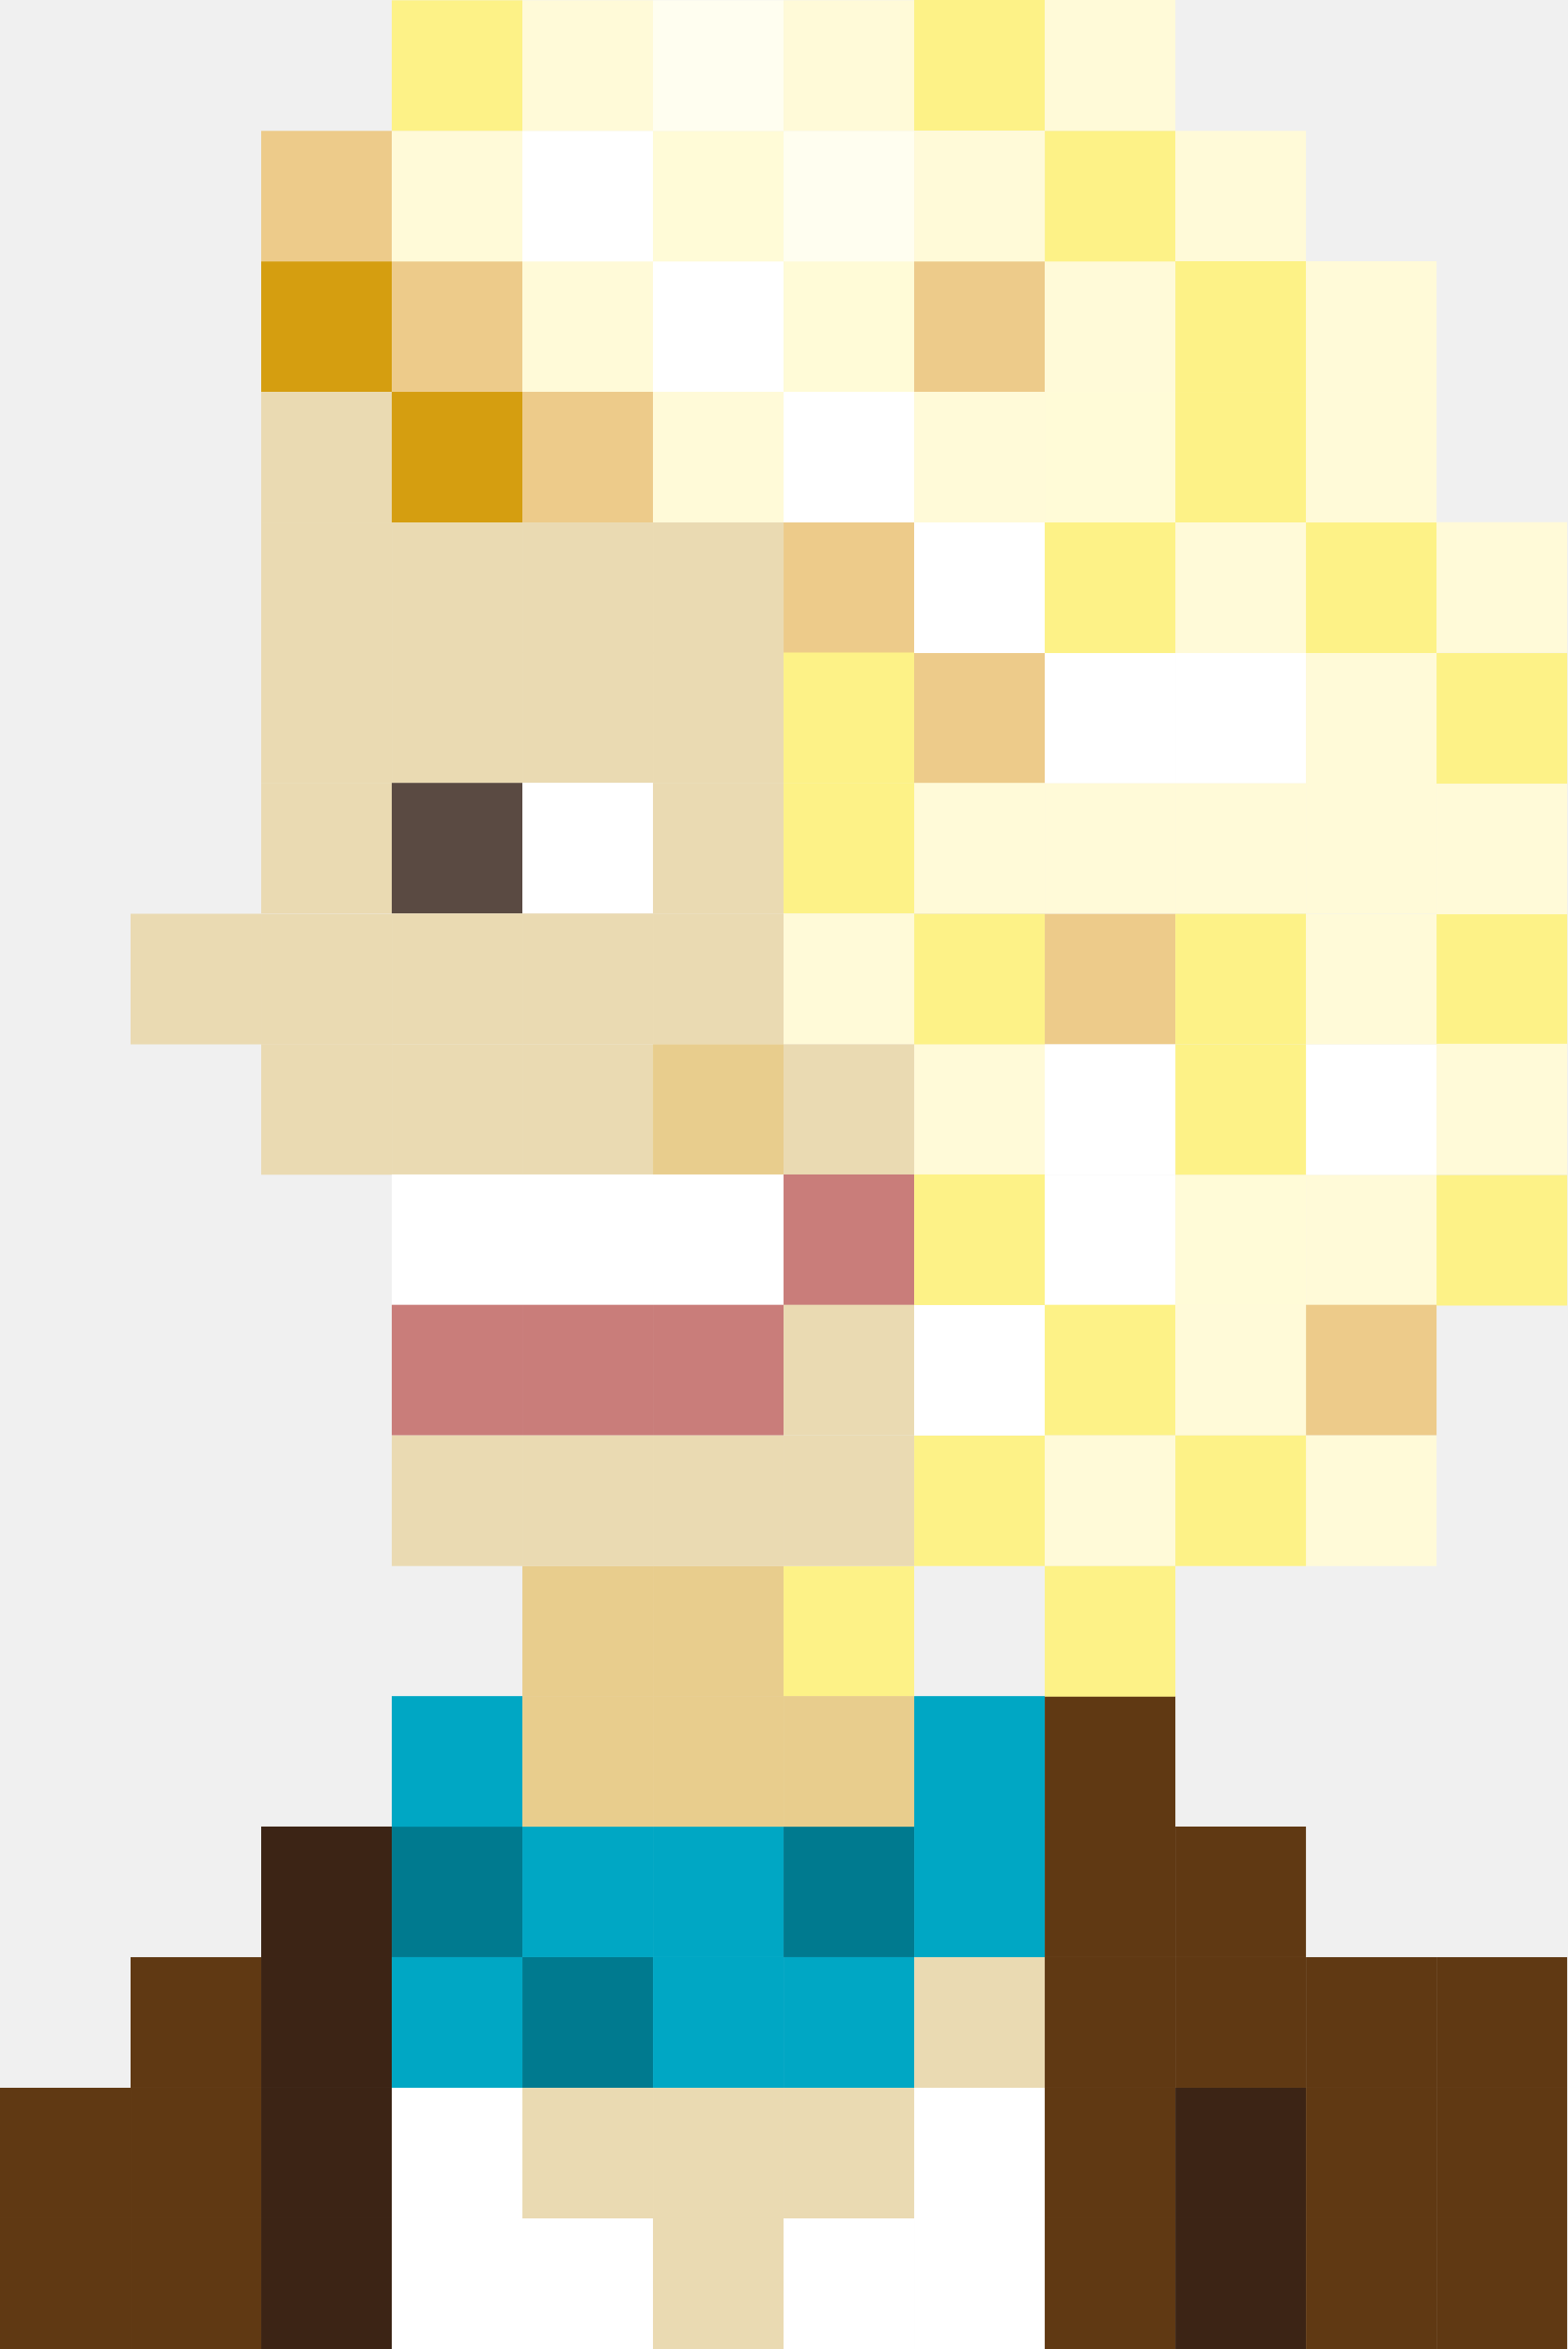
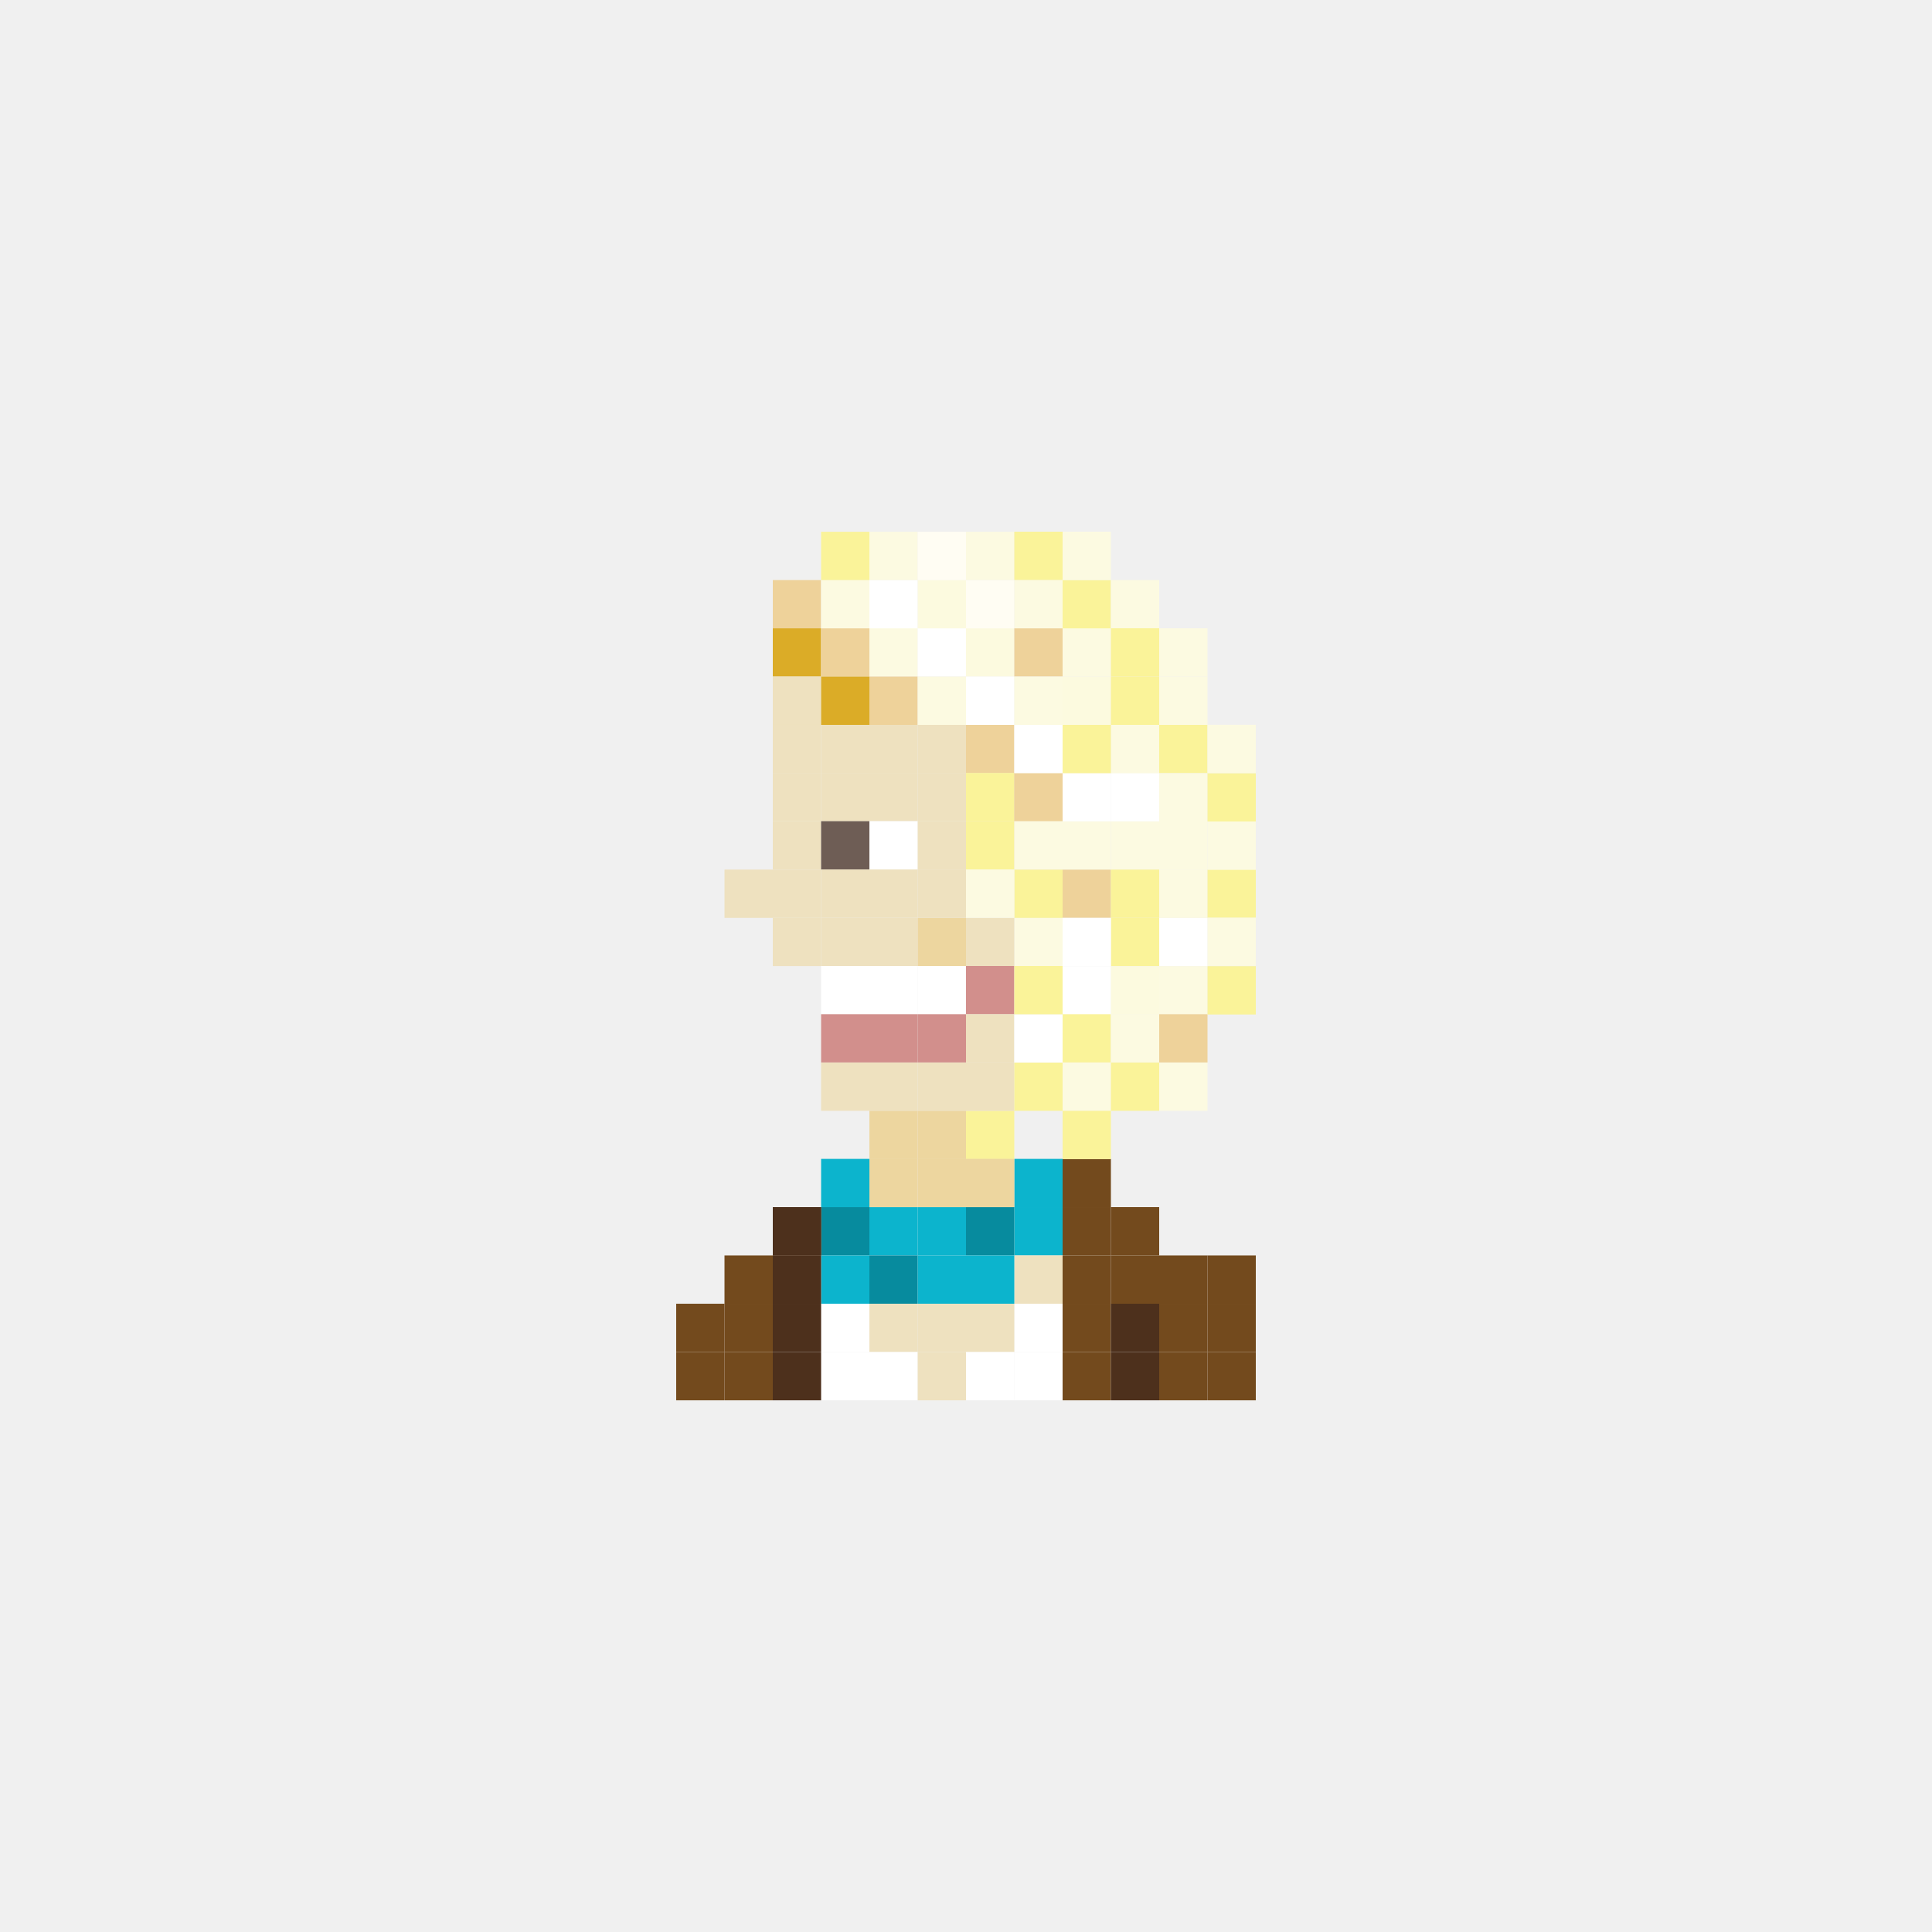
- <svg xmlns="http://www.w3.org/2000/svg" version="1.1" id="Layer_1" x="0px" y="0px" width="18px" height="26.977px" viewBox="0 0 18 26.977" enable-background="new 0 0 18 26.977" xml:space="preserve">
+ <svg xmlns="http://www.w3.org/2000/svg" version="1.1" id="Layer_1" x="0px" y="0px" width="300px" height="300px" viewBox="0 0 300 300" enable-background="new 0 0 300 300" xml:space="preserve">
  <g>
-     <rect x="6" y="20.977" fill="#00A7C4" width="1.5" height="1.5" />
-     <rect x="7.5" y="20.977" fill="#00A7C4" width="1.5" height="1.5" />
-     <rect x="10.5" y="20.977" fill="#00A7C4" width="1.5" height="1.5" />
-     <rect x="10.5" y="19.479" fill="#00A7C4" width="1.5" height="1.5" />
-     <rect x="9" y="20.977" fill="#007A8F" width="1.5" height="1.5" />
-     <rect x="4.5" y="20.977" fill="#007A8F" width="1.5" height="1.5" />
-     <rect x="4.5" y="19.479" fill="#00A7C4" width="1.5" height="1.5" />
-     <rect x="3" y="20.977" fill="#603913" width="1.5" height="1.5" />
-     <rect x="12" y="20.977" fill="#603913" width="1.5" height="1.5" />
-     <rect x="12" y="19.479" fill="#603913" width="1.5" height="1.5" />
-     <rect x="13.5" y="20.977" fill="#603913" width="1.5" height="1.5" />
-     <rect x="6" y="22.477" fill="#007A8F" width="1.5" height="1.5" />
-     <rect x="7.5" y="22.477" fill="#00A7C4" width="1.5" height="1.5" />
-     <rect x="10.5" y="22.477" fill="#EADAB2" width="1.5" height="1.5" />
-     <rect x="9" y="22.477" fill="#00A7C4" width="1.5" height="1.5" />
-     <rect x="4.5" y="22.477" fill="#00A7C4" width="1.5" height="1.5" />
-     <rect x="3" y="22.477" fill="#3C2415" width="1.5" height="1.5" />
-     <rect x="3" y="20.977" fill="#3C2415" width="1.5" height="1.5" />
-     <rect x="1.5" y="22.477" fill="#603913" width="1.5" height="1.5" />
-     <rect x="12" y="22.477" fill="#603913" width="1.5" height="1.5" />
-     <rect x="13.5" y="22.477" fill="#603913" width="1.5" height="1.5" />
-     <rect x="15" y="22.477" fill="#603913" width="1.5" height="1.5" />
-     <rect x="16.5" y="22.477" fill="#603913" width="1.5" height="1.5" />
-     <rect x="6" y="23.977" fill="#EADAB2" width="1.5" height="1.5" />
-     <rect x="7.5" y="23.977" fill="#EADAB2" width="1.5" height="1.5" />
-     <rect x="10.5" y="23.977" fill="#FFFFFF" width="1.5" height="1.5" />
-     <rect x="9" y="23.977" fill="#EADAB2" width="1.5" height="1.5" />
-     <rect x="4.5" y="23.977" fill="#FFFFFF" width="1.5" height="1.5" />
-     <rect x="3" y="23.977" fill="#3C2415" width="1.5" height="1.5" />
-     <rect x="1.5" y="23.977" fill="#603913" width="1.5" height="1.5" />
-     <rect x="12" y="23.977" fill="#603913" width="1.5" height="1.5" />
-     <rect x="13.5" y="23.977" fill="#3C2415" width="1.5" height="1.5" />
-     <rect x="15" y="23.977" fill="#603913" width="1.5" height="1.5" />
-     <rect x="16.5" y="23.977" fill="#603913" width="1.5" height="1.5" />
-     <rect x="6" y="25.477" fill="#FFFFFF" width="1.5" height="1.5" />
-     <rect x="7.5" y="25.477" fill="#EADAB2" width="1.5" height="1.5" />
-     <rect x="10.5" y="25.477" fill="#FFFFFF" width="1.5" height="1.5" />
-     <rect x="9" y="25.477" fill="#FFFFFF" width="1.5" height="1.5" />
-     <rect x="4.5" y="25.477" fill="#FFFFFF" width="1.5" height="1.5" />
-     <rect x="3" y="25.477" fill="#3C2415" width="1.5" height="1.5" />
-     <rect x="1.5" y="25.477" fill="#603913" width="1.5" height="1.5" />
-     <rect y="23.977" fill="#603913" width="1.5" height="1.5" />
-     <rect y="25.477" fill="#603913" width="1.5" height="1.5" />
-     <rect x="12" y="25.477" fill="#603913" width="1.5" height="1.5" />
-     <rect x="13.5" y="25.477" fill="#3C2415" width="1.5" height="1.5" />
-     <rect x="15" y="25.477" fill="#603913" width="1.5" height="1.5" />
-     <rect x="16.5" y="25.477" fill="#603913" width="1.5" height="1.5" />
-     <rect x="3" y="3" fill="#D59E10" width="1.5" height="1.5" />
-     <rect x="4.5" y="3" fill="#EDCB8A" width="1.5" height="1.5" />
-     <rect x="6" y="3" fill="#FFFAD8" width="1.5" height="1.5" />
-     <rect x="7.5" y="3" fill="#FFFFFF" width="1.5" height="1.5" />
-     <rect x="9" y="3" fill="#FFFBD7" width="1.5" height="1.5" />
-     <rect x="3" y="4.5" fill="#EADAB2" width="1.5" height="1.5" />
-     <rect x="4.5" y="4.5" fill="#D59E10" width="1.5" height="1.5" />
-     <rect x="6" y="4.5" fill="#EDCB8A" width="1.5" height="1.5" />
-     <rect x="7.5" y="4.5" fill="#FFFAD8" width="1.5" height="1.5" />
-     <rect x="9" y="4.5" fill="#FFFFFF" width="1.5" height="1.5" />
-     <rect x="3" y="6" fill="#EADAB2" width="1.5" height="1.5" />
-     <rect x="3" y="7.494" fill="#EADAB2" width="1.5" height="1.5" />
-     <rect x="3" y="8.991" fill="#EADAB2" width="1.5" height="1.5" />
-     <rect x="1.5" y="10.494" fill="#EADAB2" width="1.5" height="1.5" />
-     <rect x="3" y="10.494" fill="#EADAB2" width="1.5" height="1.5" />
-     <rect x="3" y="11.991" fill="#EADAB2" width="1.5" height="1.5" />
-     <rect x="6" y="11.991" fill="#EADAB2" width="1.5" height="1.5" />
-     <rect x="4.5" y="11.991" fill="#EADAB2" width="1.5" height="1.5" />
-     <rect x="7.5" y="11.991" fill="#E8CD8D" width="1.5" height="1.5" />
-     <rect x="10.5" y="11.991" fill="#FFFAD8" width="1.5" height="1.5" />
-     <rect x="9" y="11.991" fill="#EADAB2" width="1.5" height="1.5" />
-     <rect x="6" y="13.488" fill="#FFFFFF" width="1.5" height="1.5" />
-     <rect x="4.5" y="13.488" fill="#FFFFFF" width="1.5" height="1.5" />
-     <rect x="7.5" y="13.488" fill="#FFFFFF" width="1.5" height="1.5" />
-     <rect x="9" y="13.488" fill="#C97D7A" width="1.5" height="1.5" />
-     <rect x="6" y="14.985" fill="#C97D7A" width="1.5" height="1.5" />
-     <rect x="4.5" y="14.985" fill="#C97D7A" width="1.5" height="1.5" />
-     <rect x="7.5" y="14.985" fill="#C97D7A" width="1.5" height="1.5" />
-     <rect x="9" y="14.985" fill="#EADAB2" width="1.5" height="1.5" />
-     <rect x="6" y="16.485" fill="#EADAB2" width="1.5" height="1.5" />
-     <rect x="4.5" y="16.485" fill="#EADAB2" width="1.5" height="1.5" />
-     <rect x="7.5" y="16.485" fill="#EADAB2" width="1.5" height="1.5" />
-     <rect x="6" y="17.985" fill="#E8CD8D" width="1.5" height="1.5" />
-     <rect x="7.5" y="17.985" fill="#E8CD8D" width="1.5" height="1.5" />
-     <rect x="9" y="17.985" fill="#FDF287" width="1.5" height="1.5" />
-     <rect x="6" y="19.479" fill="#E8CD8D" width="1.5" height="1.5" />
-     <rect x="7.5" y="19.479" fill="#E8CD8D" width="1.5" height="1.5" />
-     <rect x="9" y="19.479" fill="#E8CD8D" width="1.5" height="1.5" />
-     <rect x="9" y="16.485" fill="#EADAB2" width="1.5" height="1.5" />
-     <rect x="10.5" y="16.485" fill="#FDF287" width="1.5" height="1.5" />
-     <rect x="10.5" y="10.494" fill="#FDF287" width="1.5" height="1.5" />
-     <rect x="12" y="10.494" fill="#EDCB8A" width="1.5" height="1.5" />
-     <rect x="10.5" y="14.985" fill="#FFFFFF" width="1.5" height="1.5" />
-     <rect x="10.5" y="13.488" fill="#FDF287" width="1.5" height="1.5" />
-     <rect x="10.5" y="8.991" fill="#E8CD8D" width="1.5" height="1.5" />
-     <rect x="12" y="8.991" fill="#FFFAD8" width="1.5" height="1.5" />
-     <rect x="10.5" y="7.494" fill="#E8CD8D" width="1.5" height="1.5" />
-     <rect x="12" y="7.494" fill="#FFFFFF" width="1.5" height="1.5" />
-     <rect x="13.5" y="8.991" fill="#FFFAD8" width="1.5" height="1.5" />
-     <rect x="13.5" y="7.494" fill="#FFFFFF" width="1.5" height="1.5" />
-     <rect x="4.5" y="6" fill="#EADAB2" width="1.5" height="1.5" />
-     <rect x="6" y="6" fill="#EADAB2" width="1.5" height="1.5" />
-     <rect x="7.5" y="6" fill="#EADAB2" width="1.5" height="1.5" />
-     <rect x="9" y="6" fill="#EDCB8A" width="1.5" height="1.5" />
-     <rect x="4.5" y="7.494" fill="#EADAB2" width="1.5" height="1.5" />
-     <rect x="6" y="7.491" fill="#EADAB2" width="1.5" height="1.5" />
-     <rect x="7.5" y="7.494" fill="#EADAB2" width="1.5" height="1.5" />
-     <rect x="9" y="7.494" fill="#FDF287" width="1.5" height="1.5" />
-     <rect x="4.5" y="8.991" fill="#5A4A42" width="1.5" height="1.5" />
-     <rect x="6" y="8.991" fill="#FFFFFF" width="1.5" height="1.5" />
-     <rect x="7.5" y="8.991" fill="#EADAB2" width="1.5" height="1.5" />
-     <rect x="9" y="8.991" fill="#FDF287" width="1.5" height="1.5" />
-     <rect x="4.5" y="10.491" fill="#EADAB2" width="1.5" height="1.5" />
-     <rect x="6" y="10.491" fill="#EADAB2" width="1.5" height="1.5" />
-     <rect x="7.5" y="10.491" fill="#EADAB2" width="1.5" height="1.5" />
-     <rect x="9" y="10.491" fill="#FFFAD8" width="1.5" height="1.5" />
-     <rect x="10.5" y="3" fill="#EDCB8A" width="1.5" height="1.5" />
-     <rect x="12" y="3" fill="#FFFAD8" width="1.5" height="1.5" />
-     <rect x="12" y="1.503" fill="#FDF287" width="1.5" height="1.5" />
-     <rect x="13.5" y="1.503" fill="#FFFAD8" width="1.5" height="1.5" />
-     <rect x="3" y="1.503" fill="#EDCB8A" width="1.5" height="1.5" />
-     <rect x="4.5" y="1.503" fill="#FFFAD8" width="1.5" height="1.5" />
-     <rect x="6" y="1.503" fill="#FFFFFF" width="1.5" height="1.5" />
-     <rect x="7.5" y="1.503" fill="#FFFBD7" width="1.5" height="1.5" />
-     <rect x="9" y="1.503" fill="#FFFEF0" width="1.5" height="1.5" />
-     <rect x="4.5" y="0.003" fill="#FDF287" width="1.5" height="1.5" />
-     <rect x="6" y="0.003" fill="#FFFAD8" width="1.5" height="1.5" />
-     <rect x="7.5" y="0.003" fill="#FFFEF0" width="1.5" height="1.5" />
-     <rect x="9" y="0.003" fill="#FFFAD8" width="1.5" height="1.5" />
-     <rect x="10.5" y="1.503" fill="#FFFAD8" width="1.5" height="1.5" />
-     <rect x="10.5" fill="#FDF287" width="1.5" height="1.5" />
-     <rect x="12" fill="#FFFAD8" width="1.5" height="1.5" />
-     <rect x="10.5" y="4.5" fill="#FFFAD8" width="1.5" height="1.5" />
-     <rect x="10.5" y="7.494" fill="#EDCB8A" width="1.5" height="1.5" />
-     <rect x="10.5" y="8.991" fill="#FFFAD8" width="1.5" height="1.5" />
-     <rect x="12" y="4.5" fill="#FFFBD7" width="1.5" height="1.5" />
-     <rect x="13.5" y="4.5" fill="#FDF287" width="1.5" height="1.5" />
-     <rect x="13.5" y="3" fill="#FDF287" width="1.5" height="1.5" />
-     <rect x="15" y="3" fill="#FFFAD8" width="1.5" height="1.5" />
-     <rect x="13.5" y="6" fill="#FFFAD8" width="1.5" height="1.5" />
-     <rect x="15" y="6" fill="#FDF287" width="1.5" height="1.5" />
-     <rect x="15" y="4.5" fill="#FFFAD8" width="1.5" height="1.5" />
-     <rect x="15" y="7.5" fill="#FFFAD8" width="1.5" height="1.5" />
-     <rect x="15" y="8.991" fill="#FFFAD8" width="1.5" height="1.5" />
-     <rect x="15" y="11.994" fill="#FFFFFF" width="1.5" height="1.5" />
-     <rect x="15" y="13.494" fill="#FFFAD8" width="1.5" height="1.5" />
-     <rect x="13.5" y="11.994" fill="#FDF287" width="1.5" height="1.5" />
-     <rect x="13.5" y="10.494" fill="#FDF287" width="1.5" height="1.5" />
-     <rect x="12" y="13.494" fill="#FFFFFF" width="1.5" height="1.5" />
-     <rect x="12" y="14.985" fill="#FDF287" width="1.5" height="1.5" />
-     <rect x="12" y="16.485" fill="#FFFAD8" width="1.5" height="1.5" />
-     <rect x="12" y="17.985" fill="#FDF287" width="1.5" height="1.5" />
-     <rect x="12" y="11.994" fill="#FFFFFF" width="1.5" height="1.5" />
-     <rect x="15" y="10.494" fill="#FFFAD8" width="1.5" height="1.5" />
-     <rect x="13.5" y="13.494" fill="#FFFBD7" width="1.5" height="1.5" />
-     <rect x="15" y="14.985" fill="#EDCB8A" width="1.5" height="1.5" />
-     <rect x="16.5" y="13.494" fill="#FDF287" width="1.5" height="1.5" />
-     <rect x="16.5" y="10.494" fill="#FDF287" width="1.5" height="1.5" />
-     <rect x="16.5" y="7.5" fill="#FDF287" width="1.5" height="1.5" />
-     <rect x="16.5" y="9" fill="#FFFAD8" width="1.5" height="1.5" />
-     <rect x="13.5" y="14.985" fill="#FFFAD8" width="1.5" height="1.5" />
-     <rect x="15" y="16.485" fill="#FFFAD8" width="1.5" height="1.5" />
-     <rect x="16.5" y="11.987" fill="#FFFAD8" width="1.5" height="1.5" />
-     <rect x="16.5" y="5.997" fill="#FFFAD8" width="1.5" height="1.5" />
-     <rect x="13.5" y="16.485" fill="#FDF287" width="1.5" height="1.5" />
-     <rect x="10.5" y="6" fill="#FFFFFF" width="1.5" height="1.5" />
-     <rect x="12" y="6" fill="#FDF287" width="1.5" height="1.5" />
+     <rect x="135" y="187.441" fill="#0CB4CD" width="7.5" height="7.5" />
+     <rect x="142.5" y="187.441" fill="#0CB4CD" width="7.5" height="7.5" />
+     <rect x="157.5" y="187.441" fill="#0CB4CD" width="7.5" height="7.5" />
+     <rect x="157.5" y="179.951" fill="#0CB4CD" width="7.5" height="7.5" />
+     <rect x="150" y="187.441" fill="#078B9E" width="7.5" height="7.5" />
+     <rect x="127.5" y="187.441" fill="#078B9E" width="7.5" height="7.5" />
+     <rect x="127.5" y="179.951" fill="#0CB4CD" width="7.5" height="7.5" />
+     <rect x="120" y="187.441" fill="#734A1D" width="7.5" height="7.5" />
+     <rect x="165" y="187.441" fill="#734A1D" width="7.5" height="7.5" />
+     <rect x="165" y="179.951" fill="#734A1D" width="7.5" height="7.5" />
+     <rect x="172.5" y="187.441" fill="#734A1D" width="7.5" height="7.5" />
+     <rect x="135" y="194.941" fill="#078B9E" width="7.5" height="7.5" />
+     <rect x="142.5" y="194.941" fill="#0CB4CD" width="7.5" height="7.5" />
+     <rect x="157.5" y="194.941" fill="#EEE1BF" width="7.5" height="7.5" />
+     <rect x="150" y="194.941" fill="#0CB4CD" width="7.5" height="7.5" />
+     <rect x="127.5" y="194.941" fill="#0CB4CD" width="7.5" height="7.5" />
+     <rect x="120" y="194.941" fill="#4D301C" width="7.5" height="7.5" />
+     <rect x="120" y="187.441" fill="#4D301C" width="7.5" height="7.5" />
+     <rect x="112.5" y="194.941" fill="#734A1D" width="7.5" height="7.5" />
+     <rect x="165" y="194.941" fill="#734A1D" width="7.5" height="7.5" />
+     <rect x="172.5" y="194.941" fill="#734A1D" width="7.5" height="7.5" />
+     <rect x="180" y="194.941" fill="#734A1D" width="7.5" height="7.5" />
+     <rect x="187.5" y="194.941" fill="#734A1D" width="7.5" height="7.5" />
+     <rect x="135" y="202.441" fill="#EEE1BF" width="7.5" height="7.5" />
+     <rect x="142.5" y="202.441" fill="#EEE1BF" width="7.5" height="7.5" />
+     <rect x="157.5" y="202.441" fill="#FFFFFF" width="7.5" height="7.5" />
+     <rect x="150" y="202.441" fill="#EEE1BF" width="7.5" height="7.5" />
+     <rect x="127.5" y="202.441" fill="#FFFFFF" width="7.5" height="7.5" />
+     <rect x="120" y="202.441" fill="#4D301C" width="7.5" height="7.5" />
+     <rect x="112.5" y="202.441" fill="#734A1D" width="7.5" height="7.5" />
+     <rect x="165" y="202.441" fill="#734A1D" width="7.5" height="7.5" />
+     <rect x="172.5" y="202.441" fill="#4D301C" width="7.5" height="7.5" />
+     <rect x="180" y="202.441" fill="#734A1D" width="7.5" height="7.5" />
+     <rect x="187.5" y="202.441" fill="#734A1D" width="7.5" height="7.5" />
+     <rect x="135" y="209.941" fill="#FFFFFF" width="7.5" height="7.5" />
+     <rect x="142.5" y="209.941" fill="#EEE1BF" width="7.5" height="7.5" />
+     <rect x="157.5" y="209.941" fill="#FFFFFF" width="7.5" height="7.5" />
+     <rect x="150" y="209.941" fill="#FFFFFF" width="7.5" height="7.5" />
+     <rect x="127.5" y="209.941" fill="#FFFFFF" width="7.5" height="7.5" />
+     <rect x="120" y="209.941" fill="#4D301C" width="7.5" height="7.5" />
+     <rect x="112.5" y="209.941" fill="#734A1D" width="7.5" height="7.5" />
+     <rect x="105" y="202.441" fill="#734A1D" width="7.5" height="7.5" />
+     <rect x="105" y="209.941" fill="#734A1D" width="7.5" height="7.5" />
+     <rect x="165" y="209.941" fill="#734A1D" width="7.5" height="7.5" />
+     <rect x="172.5" y="209.941" fill="#4D301C" width="7.5" height="7.5" />
+     <rect x="180" y="209.941" fill="#734A1D" width="7.5" height="7.5" />
+     <rect x="187.5" y="209.941" fill="#734A1D" width="7.5" height="7.5" />
+     <rect x="120" y="97.559" fill="#DBAC27" width="7.5" height="7.5" />
+     <rect x="127.5" y="97.559" fill="#EED29A" width="7.5" height="7.5" />
+     <rect x="135" y="97.559" fill="#FCFAE1" width="7.5" height="7.5" />
+     <rect x="142.5" y="97.559" fill="#FFFFFF" width="7.5" height="7.5" />
+     <rect x="150" y="97.559" fill="#FCFADF" width="7.5" height="7.5" />
+     <rect x="120" y="105.059" fill="#EEE1BF" width="7.5" height="7.5" />
+     <rect x="127.5" y="105.059" fill="#DBAC27" width="7.5" height="7.5" />
+     <rect x="135" y="105.059" fill="#EED29A" width="7.5" height="7.5" />
+     <rect x="142.5" y="105.059" fill="#FCFAE1" width="7.5" height="7.5" />
+     <rect x="150" y="105.059" fill="#FFFFFF" width="7.5" height="7.5" />
+     <rect x="120" y="112.559" fill="#EEE1BF" width="7.5" height="7.5" />
+     <rect x="120" y="120.029" fill="#EEE1BF" width="7.5" height="7.5" />
+     <rect x="120" y="127.515" fill="#EEE1BF" width="7.5" height="7.5" />
+     <rect x="112.5" y="135.029" fill="#EEE1BF" width="7.5" height="7.5" />
+     <rect x="120" y="135.029" fill="#EEE1BF" width="7.5" height="7.5" />
+     <rect x="120" y="142.515" fill="#EEE1BF" width="7.5" height="7.5" />
+     <rect x="135" y="142.515" fill="#EEE1BF" width="7.5" height="7.5" />
+     <rect x="127.5" y="142.515" fill="#EEE1BF" width="7.5" height="7.5" />
+     <rect x="142.5" y="142.515" fill="#EDD69F" width="7.5" height="7.5" />
+     <rect x="157.5" y="142.515" fill="#FCFAE1" width="7.5" height="7.5" />
+     <rect x="150" y="142.515" fill="#EEE1BF" width="7.5" height="7.5" />
+     <rect x="135" y="150" fill="#FFFFFF" width="7.5" height="7.5" />
+     <rect x="127.5" y="150" fill="#FFFFFF" width="7.5" height="7.5" />
+     <rect x="142.5" y="150" fill="#FFFFFF" width="7.5" height="7.5" />
+     <rect x="150" y="150" fill="#D28F8C" width="7.5" height="7.5" />
+     <rect x="135" y="157.485" fill="#D28F8C" width="7.5" height="7.5" />
+     <rect x="127.5" y="157.485" fill="#D28F8C" width="7.5" height="7.5" />
+     <rect x="142.5" y="157.485" fill="#D28F8C" width="7.5" height="7.5" />
+     <rect x="150" y="157.485" fill="#EEE1BF" width="7.5" height="7.5" />
+     <rect x="135" y="164.985" fill="#EEE1BF" width="7.5" height="7.5" />
+     <rect x="127.5" y="164.985" fill="#EEE1BF" width="7.5" height="7.5" />
+     <rect x="142.5" y="164.985" fill="#EEE1BF" width="7.5" height="7.5" />
+     <rect x="135" y="172.485" fill="#EDD69F" width="7.5" height="7.5" />
+     <rect x="142.5" y="172.485" fill="#EDD69F" width="7.5" height="7.5" />
+     <rect x="150" y="172.485" fill="#FAF399" width="7.5" height="7.5" />
+     <rect x="135" y="179.951" fill="#EDD69F" width="7.5" height="7.5" />
+     <rect x="142.5" y="179.951" fill="#EDD69F" width="7.5" height="7.5" />
+     <rect x="150" y="179.951" fill="#EDD69F" width="7.5" height="7.5" />
+     <rect x="150" y="164.985" fill="#EEE1BF" width="7.5" height="7.5" />
+     <rect x="157.5" y="164.985" fill="#FAF399" width="7.5" height="7.5" />
+     <rect x="157.5" y="135.029" fill="#FAF399" width="7.5" height="7.5" />
+     <rect x="165" y="135.029" fill="#EED29A" width="7.5" height="7.5" />
+     <rect x="157.5" y="157.485" fill="#FFFFFF" width="7.5" height="7.5" />
+     <rect x="157.5" y="150" fill="#FAF399" width="7.5" height="7.5" />
+     <rect x="157.5" y="127.515" fill="#EDD69F" width="7.5" height="7.5" />
+     <rect x="165" y="127.515" fill="#FCFAE1" width="7.5" height="7.5" />
+     <rect x="157.5" y="120.029" fill="#EDD69F" width="7.5" height="7.5" />
+     <rect x="165" y="120.029" fill="#FFFFFF" width="7.5" height="7.5" />
+     <rect x="172.5" y="127.515" fill="#FCFAE1" width="7.5" height="7.5" />
+     <rect x="172.5" y="120.029" fill="#FFFFFF" width="7.5" height="7.5" />
+     <rect x="127.5" y="112.559" fill="#EEE1BF" width="7.5" height="7.5" />
+     <rect x="135" y="112.559" fill="#EEE1BF" width="7.5" height="7.5" />
+     <rect x="142.5" y="112.559" fill="#EEE1BF" width="7.5" height="7.5" />
+     <rect x="150" y="112.559" fill="#EED29A" width="7.5" height="7.5" />
+     <rect x="127.5" y="120.029" fill="#EEE1BF" width="7.5" height="7.5" />
+     <rect x="135" y="120.015" fill="#EEE1BF" width="7.5" height="7.5" />
+     <rect x="142.5" y="120.029" fill="#EEE1BF" width="7.5" height="7.5" />
+     <rect x="150" y="120.029" fill="#FAF399" width="7.5" height="7.5" />
+     <rect x="127.5" y="127.515" fill="#6E5D55" width="7.5" height="7.5" />
+     <rect x="135" y="127.515" fill="#FFFFFF" width="7.5" height="7.5" />
+     <rect x="142.5" y="127.515" fill="#EEE1BF" width="7.5" height="7.5" />
+     <rect x="150" y="127.515" fill="#FAF399" width="7.5" height="7.5" />
+     <rect x="127.5" y="135.015" fill="#EEE1BF" width="7.5" height="7.5" />
+     <rect x="135" y="135.015" fill="#EEE1BF" width="7.5" height="7.5" />
+     <rect x="142.5" y="135.015" fill="#EEE1BF" width="7.5" height="7.5" />
+     <rect x="150" y="135.015" fill="#FCFAE1" width="7.5" height="7.5" />
+     <rect x="157.5" y="97.559" fill="#EED29A" width="7.5" height="7.5" />
+     <rect x="165" y="97.559" fill="#FCFAE1" width="7.5" height="7.5" />
+     <rect x="165" y="90.073" fill="#FAF399" width="7.5" height="7.5" />
+     <rect x="172.5" y="90.073" fill="#FCFAE1" width="7.5" height="7.5" />
+     <rect x="120" y="90.073" fill="#EED29A" width="7.5" height="7.5" />
+     <rect x="127.5" y="90.073" fill="#FCFAE1" width="7.5" height="7.5" />
+     <rect x="135" y="90.073" fill="#FFFFFF" width="7.5" height="7.5" />
+     <rect x="142.5" y="90.073" fill="#FCFADF" width="7.5" height="7.5" />
+     <rect x="150" y="90.073" fill="#FFFDF3" width="7.5" height="7.5" />
+     <rect x="127.5" y="82.573" fill="#FAF399" width="7.5" height="7.5" />
+     <rect x="135" y="82.573" fill="#FCFAE1" width="7.5" height="7.5" />
+     <rect x="142.5" y="82.573" fill="#FFFDF3" width="7.5" height="7.5" />
+     <rect x="150" y="82.573" fill="#FCFAE1" width="7.5" height="7.5" />
+     <rect x="157.5" y="90.073" fill="#FCFAE1" width="7.5" height="7.5" />
+     <rect x="157.5" y="82.559" fill="#FAF399" width="7.5" height="7.5" />
+     <rect x="165" y="82.559" fill="#FCFAE1" width="7.5" height="7.5" />
+     <rect x="157.5" y="105.059" fill="#FCFAE1" width="7.5" height="7.5" />
+     <rect x="157.5" y="120.029" fill="#EED29A" width="7.5" height="7.5" />
+     <rect x="157.5" y="127.515" fill="#FCFAE1" width="7.5" height="7.5" />
+     <rect x="165" y="105.059" fill="#FCFADF" width="7.5" height="7.5" />
+     <rect x="172.5" y="105.059" fill="#FAF399" width="7.5" height="7.5" />
+     <rect x="172.5" y="97.559" fill="#FAF399" width="7.5" height="7.5" />
+     <rect x="180" y="97.559" fill="#FCFAE1" width="7.5" height="7.5" />
+     <rect x="172.5" y="112.559" fill="#FCFAE1" width="7.5" height="7.5" />
+     <rect x="180" y="112.559" fill="#FAF399" width="7.5" height="7.5" />
+     <rect x="180" y="105.059" fill="#FCFAE1" width="7.5" height="7.5" />
+     <rect x="180" y="120.059" fill="#FCFAE1" width="7.5" height="7.5" />
+     <rect x="180" y="127.515" fill="#FCFAE1" width="7.5" height="7.5" />
+     <rect x="180" y="142.529" fill="#FFFFFF" width="7.5" height="7.5" />
+     <rect x="180" y="150.029" fill="#FCFAE1" width="7.5" height="7.5" />
+     <rect x="172.5" y="142.529" fill="#FAF399" width="7.5" height="7.5" />
+     <rect x="172.5" y="135.029" fill="#FAF399" width="7.5" height="7.5" />
+     <rect x="165" y="150.029" fill="#FFFFFF" width="7.5" height="7.5" />
+     <rect x="165" y="157.485" fill="#FAF399" width="7.5" height="7.5" />
+     <rect x="165" y="164.985" fill="#FCFAE1" width="7.5" height="7.5" />
+     <rect x="165" y="172.485" fill="#FAF399" width="7.5" height="7.5" />
+     <rect x="165" y="142.529" fill="#FFFFFF" width="7.5" height="7.5" />
+     <rect x="180" y="135.029" fill="#FCFAE1" width="7.5" height="7.5" />
+     <rect x="172.5" y="150.029" fill="#FCFADF" width="7.5" height="7.5" />
+     <rect x="180" y="157.485" fill="#EED29A" width="7.5" height="7.5" />
+     <rect x="187.5" y="150.029" fill="#FAF399" width="7.5" height="7.5" />
+     <rect x="187.5" y="135.029" fill="#FAF399" width="7.5" height="7.5" />
+     <rect x="187.5" y="120.059" fill="#FAF399" width="7.5" height="7.5" />
+     <rect x="187.5" y="127.559" fill="#FCFAE1" width="7.5" height="7.5" />
+     <rect x="172.5" y="157.485" fill="#FCFAE1" width="7.5" height="7.5" />
+     <rect x="180" y="164.985" fill="#FCFAE1" width="7.5" height="7.5" />
+     <rect x="187.5" y="142.495" fill="#FCFAE1" width="7.5" height="7.5" />
+     <rect x="187.5" y="112.544" fill="#FCFAE1" width="7.5" height="7.5" />
+     <rect x="172.5" y="164.985" fill="#FAF399" width="7.5" height="7.5" />
+     <rect x="157.5" y="112.559" fill="#FFFFFF" width="7.5" height="7.5" />
+     <rect x="165" y="112.559" fill="#FAF399" width="7.5" height="7.5" />
  </g>
</svg>
